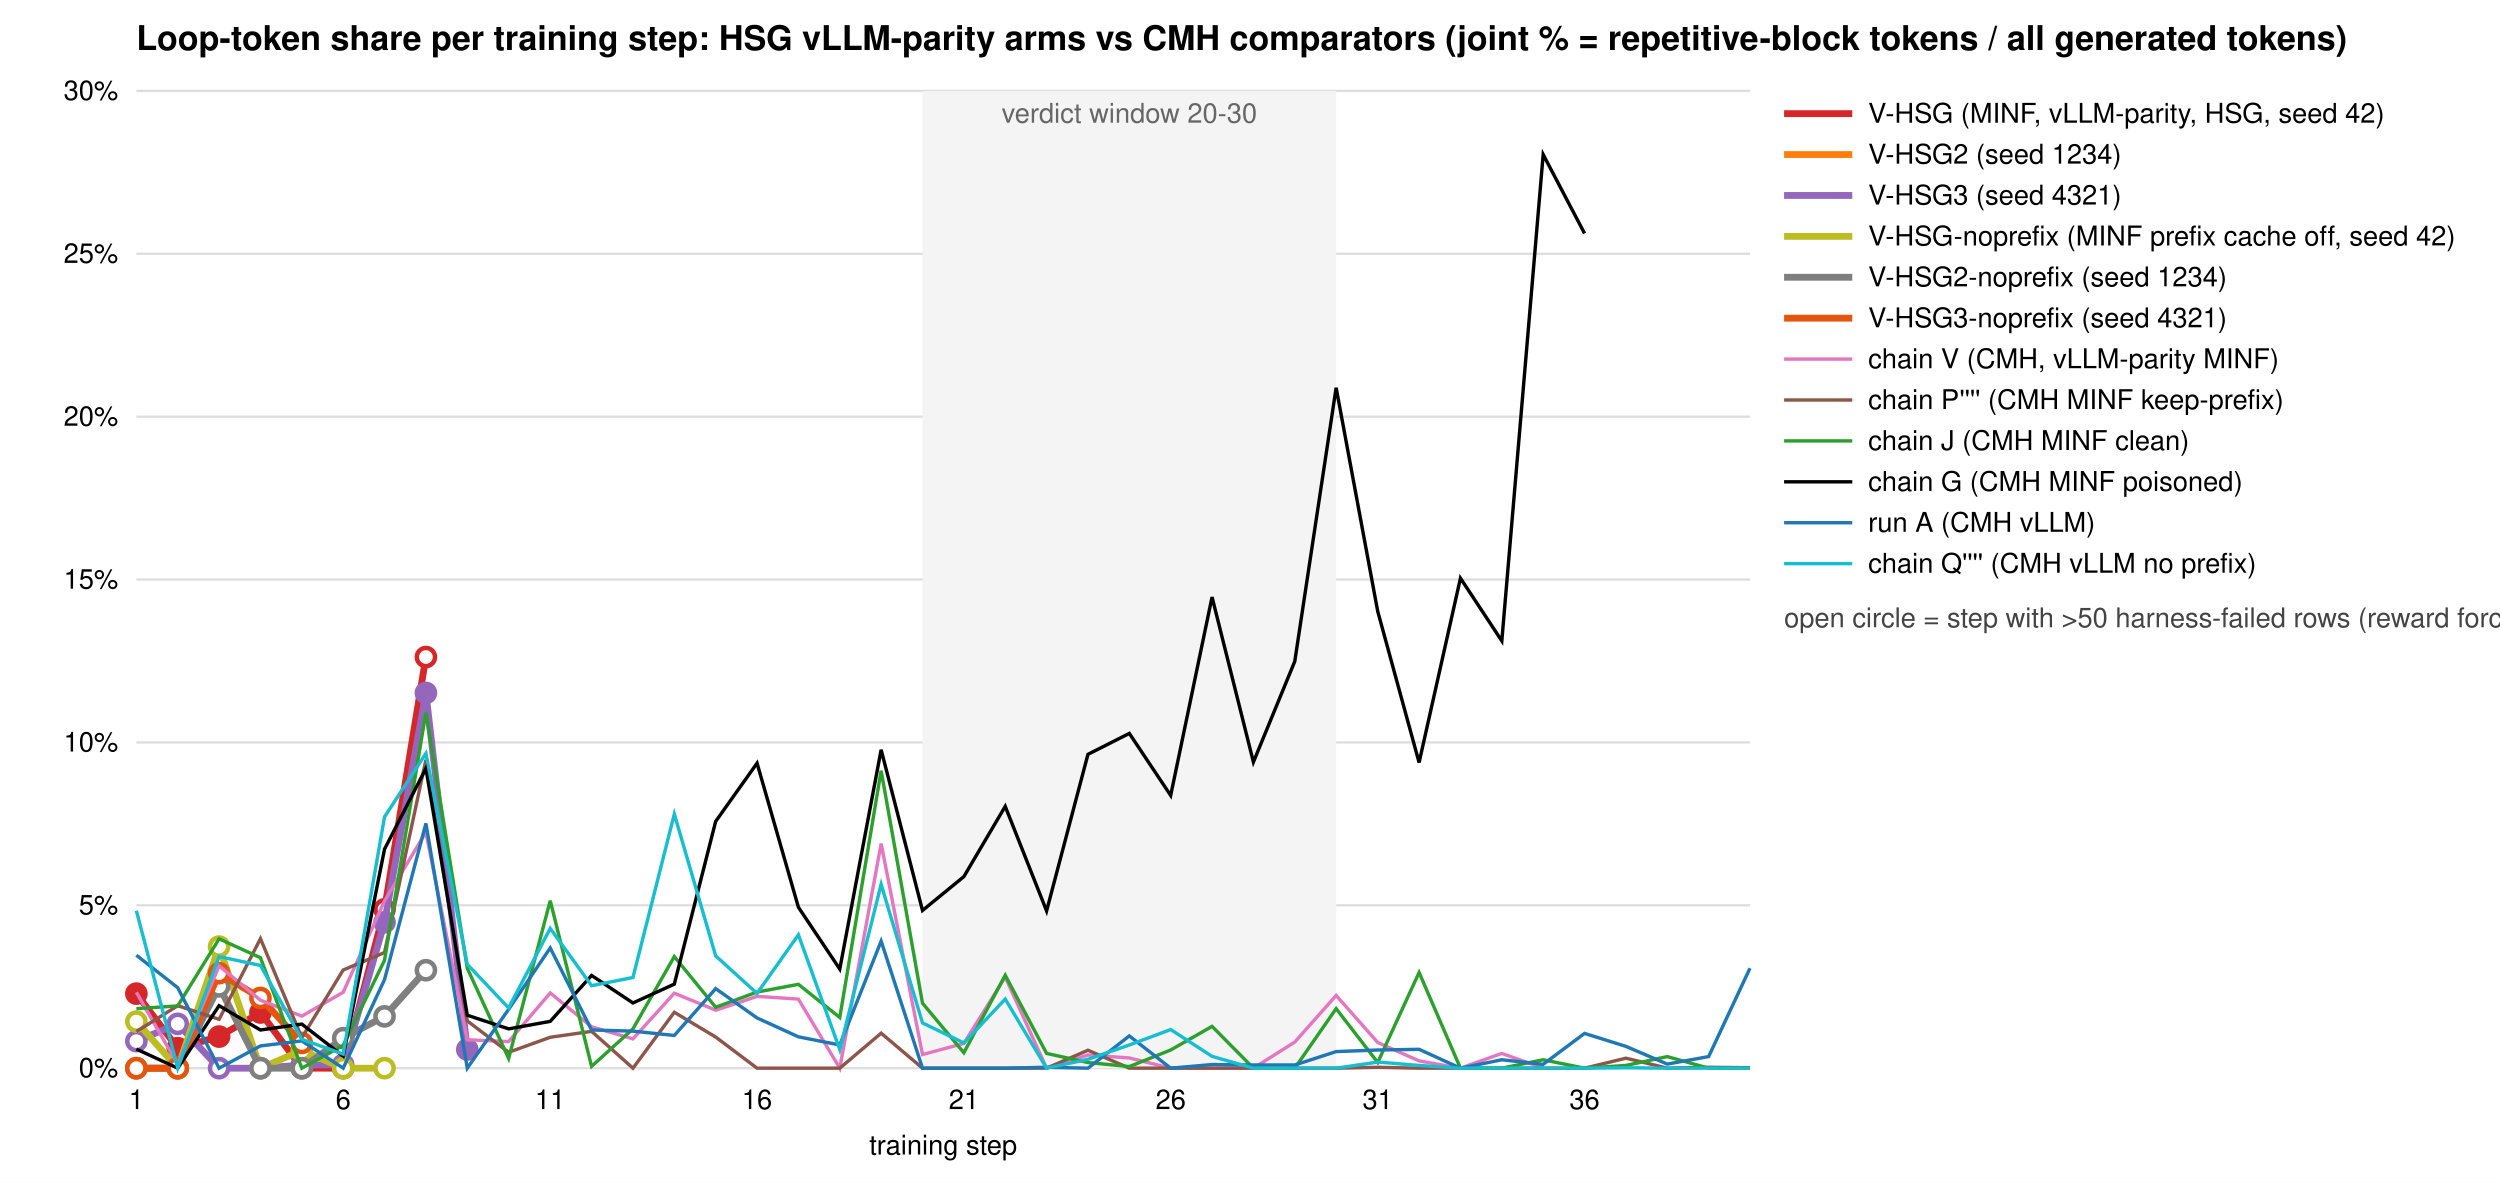
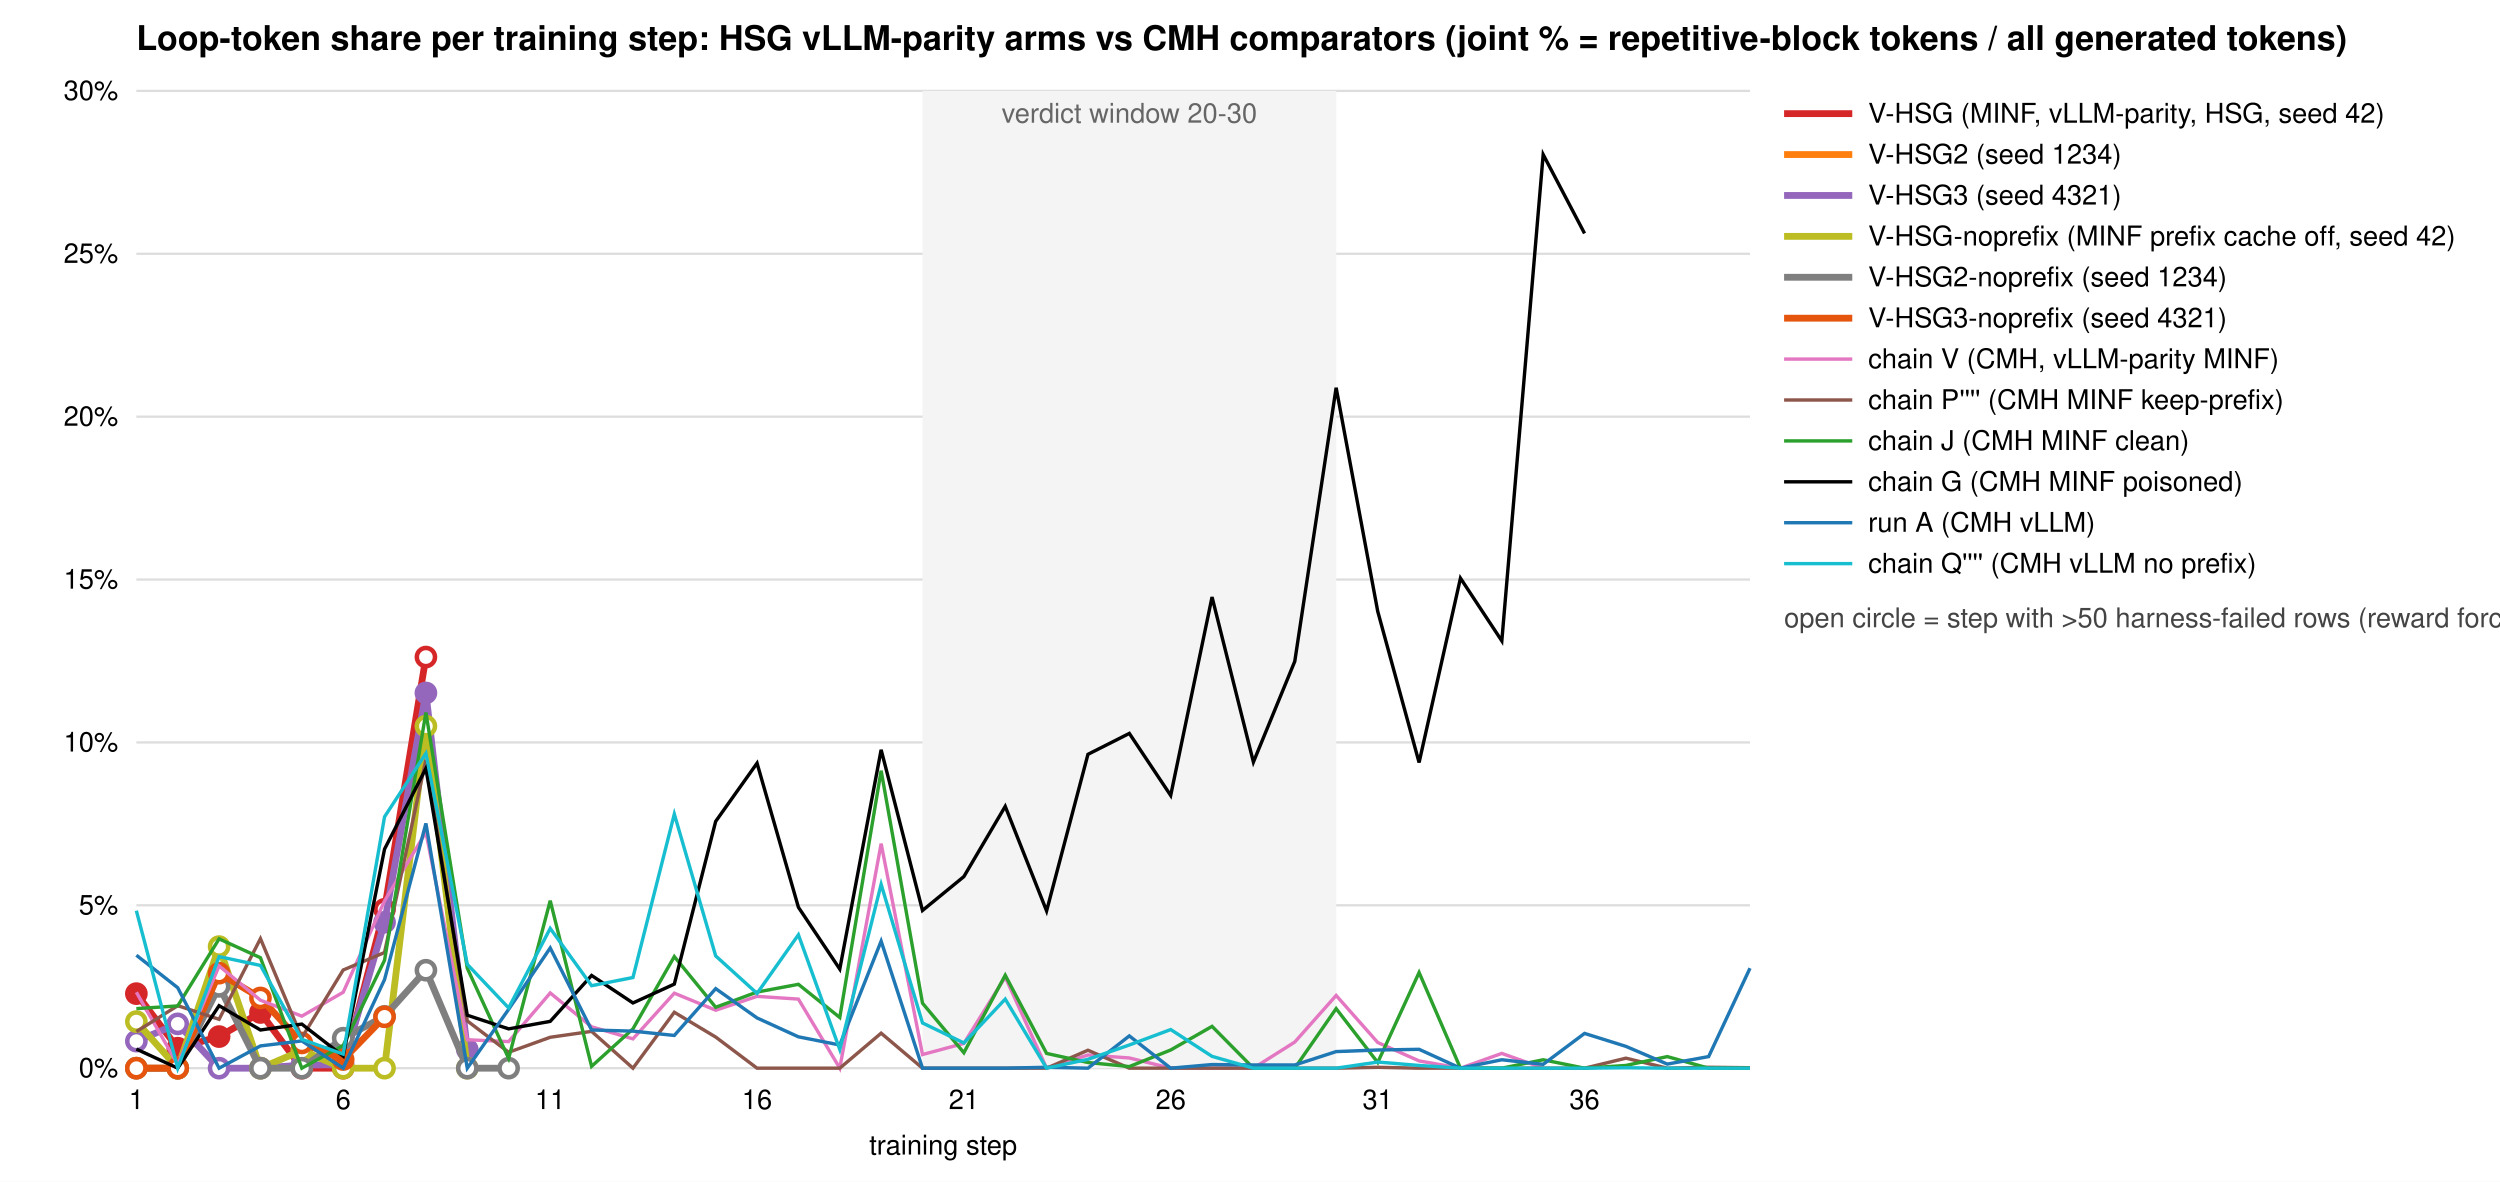
<svg xmlns="http://www.w3.org/2000/svg" width="1100" height="520" font-family="Helvetica,Arial" font-size="12">
  <rect width="1100" height="520" fill="white" />
  <text x="60" y="22" font-size="15" font-weight="bold">Loop-token share per training step: HSG vLLM-parity arms vs CMH comparators (joint % = repetitive-block tokens / all generated tokens)</text>
  <line x1="60" y1="470.0" x2="770" y2="470.0" stroke="#ddd" />
  <text x="52" y="474.0" text-anchor="end">0%</text>
  <line x1="60" y1="398.333" x2="770" y2="398.333" stroke="#ddd" />
  <text x="52" y="402.333" text-anchor="end">5%</text>
  <line x1="60" y1="326.667" x2="770" y2="326.667" stroke="#ddd" />
  <text x="52" y="330.667" text-anchor="end">10%</text>
  <line x1="60" y1="255.0" x2="770" y2="255.0" stroke="#ddd" />
  <text x="52" y="259.0" text-anchor="end">15%</text>
  <line x1="60" y1="183.333" x2="770" y2="183.333" stroke="#ddd" />
  <text x="52" y="187.333" text-anchor="end">20%</text>
  <line x1="60" y1="111.667" x2="770" y2="111.667" stroke="#ddd" />
  <text x="52" y="115.667" text-anchor="end">25%</text>
  <line x1="60" y1="40.0" x2="770" y2="40.0" stroke="#ddd" />
  <text x="52" y="44.0" text-anchor="end">30%</text>
  <text x="60.0" y="488" text-anchor="middle">1</text>
  <text x="151.026" y="488" text-anchor="middle">6</text>
  <text x="242.051" y="488" text-anchor="middle">11</text>
  <text x="333.077" y="488" text-anchor="middle">16</text>
  <text x="424.103" y="488" text-anchor="middle">21</text>
  <text x="515.128" y="488" text-anchor="middle">26</text>
  <text x="606.154" y="488" text-anchor="middle">31</text>
  <text x="697.179" y="488" text-anchor="middle">36</text>
  <text x="415.0" y="508" text-anchor="middle">training step</text>
  <rect x="405.897" y="40" width="182.051" height="430" fill="#f4f4f4" />
  <text x="496.923" y="54" text-anchor="middle" fill="#666">verdict window 20-30</text>
  <polyline fill="none" stroke="#d62728" stroke-width="3" points="60.0,437.2 78.2,461.2 96.4,456.1 114.6,445.5 132.8,470.0 151.0,470.0 169.2,400.1 187.4,289.1" />
  <circle cx="60.0" cy="437.2" r="4" fill="#d62728" stroke="#d62728" stroke-width="2" />
  <circle cx="78.2" cy="461.2" r="4" fill="#d62728" stroke="#d62728" stroke-width="2" />
  <circle cx="96.4" cy="456.1" r="4" fill="#d62728" stroke="#d62728" stroke-width="2" />
  <circle cx="114.6" cy="445.5" r="4" fill="#d62728" stroke="#d62728" stroke-width="2" />
  <circle cx="132.8" cy="470.0" r="4" fill="white" stroke="#d62728" stroke-width="2" />
  <circle cx="151.0" cy="470.0" r="4" fill="white" stroke="#d62728" stroke-width="2" />
  <circle cx="169.2" cy="400.1" r="4" fill="white" stroke="#d62728" stroke-width="2" />
  <circle cx="187.4" cy="289.1" r="4" fill="white" stroke="#d62728" stroke-width="2" />
  <line x1="785" y1="50" x2="815" y2="50" stroke="#d62728" stroke-width="3" />
  <text x="822" y="54">V-HSG (MINF, vLLM-parity, HSG, seed 42)</text>
  <polyline fill="none" stroke="#ff7f0e" stroke-width="3" points="60.0,470.0 78.2,470.0" />
  <circle cx="60.0" cy="470.0" r="4" fill="white" stroke="#ff7f0e" stroke-width="2" />
  <circle cx="78.2" cy="470.0" r="4" fill="white" stroke="#ff7f0e" stroke-width="2" />
  <line x1="785" y1="68" x2="815" y2="68" stroke="#ff7f0e" stroke-width="3" />
  <text x="822" y="72">V-HSG2 (seed 1234)</text>
  <polyline fill="none" stroke="#9467bd" stroke-width="3" points="60.0,458.1 78.2,450.5 96.4,470.0 114.6,470.0 132.8,468.6 151.0,468.5 169.2,405.8 187.4,304.9 205.6,461.8" />
  <circle cx="60.0" cy="458.1" r="4" fill="white" stroke="#9467bd" stroke-width="2" />
  <circle cx="78.2" cy="450.5" r="4" fill="white" stroke="#9467bd" stroke-width="2" />
  <circle cx="96.4" cy="470.0" r="4" fill="white" stroke="#9467bd" stroke-width="2" />
  <circle cx="114.6" cy="470.0" r="4" fill="white" stroke="#9467bd" stroke-width="2" />
  <circle cx="132.8" cy="468.6" r="4" fill="white" stroke="#9467bd" stroke-width="2" />
  <circle cx="151.0" cy="468.5" r="4" fill="white" stroke="#9467bd" stroke-width="2" />
  <circle cx="169.2" cy="405.8" r="4" fill="#9467bd" stroke="#9467bd" stroke-width="2" />
  <circle cx="187.4" cy="304.9" r="4" fill="#9467bd" stroke="#9467bd" stroke-width="2" />
  <circle cx="205.6" cy="461.8" r="4" fill="#9467bd" stroke="#9467bd" stroke-width="2" />
  <line x1="785" y1="86" x2="815" y2="86" stroke="#9467bd" stroke-width="3" />
  <text x="822" y="90">V-HSG3 (seed 4321)</text>
-   <polyline fill="none" stroke="#bcbd22" stroke-width="3" points="60.0,449.5 78.2,470.0 96.4,416.5 114.6,470.0 132.8,462.2 151.0,470.0 169.2,470.0" />
+   <polyline fill="none" stroke="#bcbd22" stroke-width="3" points="60.0,449.5 78.2,470.0 96.4,416.5 114.6,470.0 132.8,462.2 151.0,470.0 169.2,470.0 187.4,319.5 205.6,470.0" />
  <circle cx="60.0" cy="449.5" r="4" fill="white" stroke="#bcbd22" stroke-width="2" />
  <circle cx="78.2" cy="470.0" r="4" fill="#bcbd22" stroke="#bcbd22" stroke-width="2" />
  <circle cx="96.4" cy="416.5" r="4" fill="white" stroke="#bcbd22" stroke-width="2" />
  <circle cx="114.6" cy="470.0" r="4" fill="white" stroke="#bcbd22" stroke-width="2" />
  <circle cx="132.8" cy="462.2" r="4" fill="white" stroke="#bcbd22" stroke-width="2" />
  <circle cx="151.0" cy="470.0" r="4" fill="white" stroke="#bcbd22" stroke-width="2" />
  <circle cx="169.2" cy="470.0" r="4" fill="white" stroke="#bcbd22" stroke-width="2" />
+   <circle cx="187.4" cy="319.5" r="4" fill="white" stroke="#bcbd22" stroke-width="2" />
+   <circle cx="205.6" cy="470.0" r="4" fill="white" stroke="#bcbd22" stroke-width="2" />
  <line x1="785" y1="104" x2="815" y2="104" stroke="#bcbd22" stroke-width="3" />
  <text x="822" y="108">V-HSG-noprefix (MINF prefix cache off, seed 42)</text>
-   <polyline fill="none" stroke="#7f7f7f" stroke-width="3" points="60.0,470.0 78.2,470.0 96.4,434.0 114.6,470.0 132.8,470.0 151.0,456.8 169.2,447.2 187.4,426.9" />
+   <polyline fill="none" stroke="#7f7f7f" stroke-width="3" points="60.0,470.0 78.2,470.0 96.4,434.0 114.6,470.0 132.8,470.0 151.0,456.8 169.2,447.2 187.4,426.9 205.6,470.0 223.8,470.0" />
  <circle cx="60.0" cy="470.0" r="4" fill="white" stroke="#7f7f7f" stroke-width="2" />
  <circle cx="78.2" cy="470.0" r="4" fill="white" stroke="#7f7f7f" stroke-width="2" />
  <circle cx="96.4" cy="434.0" r="4" fill="white" stroke="#7f7f7f" stroke-width="2" />
  <circle cx="114.6" cy="470.0" r="4" fill="white" stroke="#7f7f7f" stroke-width="2" />
  <circle cx="132.8" cy="470.0" r="4" fill="white" stroke="#7f7f7f" stroke-width="2" />
  <circle cx="151.0" cy="456.8" r="4" fill="white" stroke="#7f7f7f" stroke-width="2" />
  <circle cx="169.2" cy="447.2" r="4" fill="white" stroke="#7f7f7f" stroke-width="2" />
  <circle cx="187.4" cy="426.9" r="4" fill="white" stroke="#7f7f7f" stroke-width="2" />
+   <circle cx="205.6" cy="470.0" r="4" fill="white" stroke="#7f7f7f" stroke-width="2" />
+   <circle cx="223.8" cy="470.0" r="4" fill="white" stroke="#7f7f7f" stroke-width="2" />
  <line x1="785" y1="122" x2="815" y2="122" stroke="#7f7f7f" stroke-width="3" />
  <text x="822" y="126">V-HSG2-noprefix (seed 1234)</text>
-   <polyline fill="none" stroke="#e6550d" stroke-width="3" points="60.0,470.0 78.2,470.0 96.4,428.2 114.6,439.1 132.8,458.9" />
+   <polyline fill="none" stroke="#e6550d" stroke-width="3" points="60.0,470.0 78.2,470.0 96.4,428.2 114.6,439.1 132.8,458.9 151.0,466.2 169.2,447.4" />
  <circle cx="60.0" cy="470.0" r="4" fill="white" stroke="#e6550d" stroke-width="2" />
  <circle cx="78.2" cy="470.0" r="4" fill="white" stroke="#e6550d" stroke-width="2" />
  <circle cx="96.4" cy="428.2" r="4" fill="white" stroke="#e6550d" stroke-width="2" />
  <circle cx="114.6" cy="439.1" r="4" fill="white" stroke="#e6550d" stroke-width="2" />
  <circle cx="132.8" cy="458.9" r="4" fill="white" stroke="#e6550d" stroke-width="2" />
+   <circle cx="151.0" cy="466.2" r="4" fill="#e6550d" stroke="#e6550d" stroke-width="2" />
+   <circle cx="169.2" cy="447.4" r="4" fill="white" stroke="#e6550d" stroke-width="2" />
  <line x1="785" y1="140" x2="815" y2="140" stroke="#e6550d" stroke-width="3" />
  <text x="822" y="144">V-HSG3-noprefix (seed 4321)</text>
  <polyline fill="none" stroke="#e377c2" stroke-width="1.5" points="60.0,436.6 78.2,468.4 96.4,425.0 114.6,440.1 132.8,447.1 151.0,436.6 169.2,396.4 187.4,366.2 205.6,457.5 223.8,458.3 242.1,436.9 260.3,451.8 278.5,457.1 296.7,437.0 314.9,444.5 333.1,438.4 351.3,439.6 369.5,470.0 387.7,371.2 405.9,464.0 424.1,459.1 442.3,429.9 460.5,470.0 478.7,464.2 496.9,465.5 515.1,470.0 533.3,470.0 551.5,470.0 569.7,458.5 587.9,438.0 606.2,458.7 624.4,466.8 642.6,470.0 660.8,463.5 679.0,470.0" />
  <line x1="785" y1="158" x2="815" y2="158" stroke="#e377c2" stroke-width="1.5" />
  <text x="822" y="162">chain V (CMH, vLLM-parity MINF)</text>
  <polyline fill="none" stroke="#8c564b" stroke-width="1.5" points="60.0,453.9 78.2,442.5 96.4,448.5 114.6,413.0 132.8,456.6 151.0,426.8 169.2,419.1 187.4,334.3 205.6,449.2 223.8,463.0 242.1,456.4 260.3,453.8 278.5,470.0 296.7,445.4 314.9,456.3 333.1,470.0 351.3,470.0 369.5,470.0 387.7,454.6 405.9,470.0 424.1,470.0 442.3,470.0 460.5,470.0 478.7,462.1 496.9,470.0 515.1,470.0 533.3,470.0 551.5,470.0 569.7,470.0 587.9,470.0 606.2,469.6 624.4,470.0 642.6,470.0 660.8,470.0 679.0,470.0 697.2,470.0 715.4,465.6 733.6,470.0 751.8,469.6 770.0,469.8" />
  <line x1="785" y1="176" x2="815" y2="176" stroke="#8c564b" stroke-width="1.5" />
  <text x="822" y="180">chain P'''' (CMH MINF keep-prefix)</text>
  <polyline fill="none" stroke="#2ca02c" stroke-width="1.5" points="60.0,443.8 78.2,442.6 96.4,413.1 114.6,421.4 132.8,470.0 151.0,460.0 169.2,422.5 187.4,313.5 205.6,426.0 223.8,465.7 242.1,396.3 260.3,469.2 278.5,452.7 296.7,420.9 314.9,443.2 333.1,436.5 351.3,433.1 369.5,447.7 387.7,339.1 405.9,441.4 424.1,463.2 442.3,429.1 460.5,463.5 478.7,467.5 496.9,469.3 515.1,462.0 533.3,451.6 551.5,470.0 569.7,470.0 587.9,443.8 606.2,467.5 624.4,427.9 642.6,470.0 660.8,470.0 679.0,466.3 697.2,470.0 715.4,468.8 733.6,464.9 751.8,470.0 770.0,470.0" />
  <line x1="785" y1="194" x2="815" y2="194" stroke="#2ca02c" stroke-width="1.5" />
  <text x="822" y="198">chain J (CMH MINF clean)</text>
  <polyline fill="none" stroke="#000000" stroke-width="1.5" points="60.0,461.6 78.2,470.0 96.4,442.5 114.6,453.2 132.8,450.6 151.0,464.7 169.2,373.6 187.4,338.1 205.6,446.7 223.8,452.7 242.1,449.4 260.3,429.2 278.5,441.3 296.7,433.0 314.9,361.4 333.1,335.8 351.3,399.2 369.5,426.4 387.7,329.9 405.9,400.6 424.1,385.7 442.3,354.8 460.5,400.8 478.7,331.9 496.9,322.7 515.1,350.0 533.3,262.7 551.5,335.3 569.7,291.0 587.9,170.6 606.2,269.0 624.4,335.5 642.6,254.4 660.8,282.0 679.0,68.0 697.2,102.7" />
  <line x1="785" y1="212" x2="815" y2="212" stroke="#000000" stroke-width="1.5" />
  <text x="822" y="216">chain G (CMH MINF poisoned)</text>
  <polyline fill="none" stroke="#1f77b4" stroke-width="1.5" points="60.0,420.3 78.2,434.6 96.4,470.0 114.6,460.2 132.8,458.0 151.0,470.0 169.2,431.0 187.4,362.3 205.6,470.0 223.8,444.1 242.1,417.1 260.3,453.2 278.5,453.7 296.7,455.6 314.9,435.0 333.1,447.9 351.3,456.2 369.5,459.8 387.7,414.1 405.9,470.0 424.1,470.0 442.3,470.0 460.5,469.6 478.7,470.0 496.9,455.8 515.1,470.0 533.3,468.4 551.5,468.6 569.7,468.6 587.9,462.7 606.2,462.0 624.4,461.7 642.6,470.0 660.8,466.3 679.0,468.3 697.2,454.7 715.4,460.4 733.6,468.2 751.8,464.9 770.0,426.0" />
  <line x1="785" y1="230" x2="815" y2="230" stroke="#1f77b4" stroke-width="1.5" />
  <text x="822" y="234">run A (CMH vLLM)</text>
  <polyline fill="none" stroke="#17becf" stroke-width="1.5" points="60.0,400.7 78.2,470.0 96.4,420.9 114.6,424.8 132.8,457.3 151.0,463.8 169.2,359.4 187.4,331.5 205.6,424.3 223.8,443.5 242.1,408.5 260.3,433.7 278.5,430.1 296.7,358.2 314.9,420.6 333.1,437.1 351.3,411.3 369.5,461.8 387.7,389.1 405.9,450.1 424.1,458.9 442.3,439.6 460.5,470.0 478.7,466.1 496.9,459.8 515.1,453.0 533.3,464.8 551.5,470.0 569.7,470.0 587.9,470.0 606.2,467.3 624.4,468.8 642.6,470.0 660.8,470.0 679.0,470.0 697.2,470.0 715.4,469.8 733.6,470.0 751.8,470.0 770.0,470.0" />
  <line x1="785" y1="248" x2="815" y2="248" stroke="#17becf" stroke-width="1.5" />
  <text x="822" y="252">chain Q'''' (CMH vLLM no prefix)</text>
  <text x="785" y="276" fill="#444">open circle = step with &gt;50 harness-failed rows (reward forced 0)</text>
</svg>
